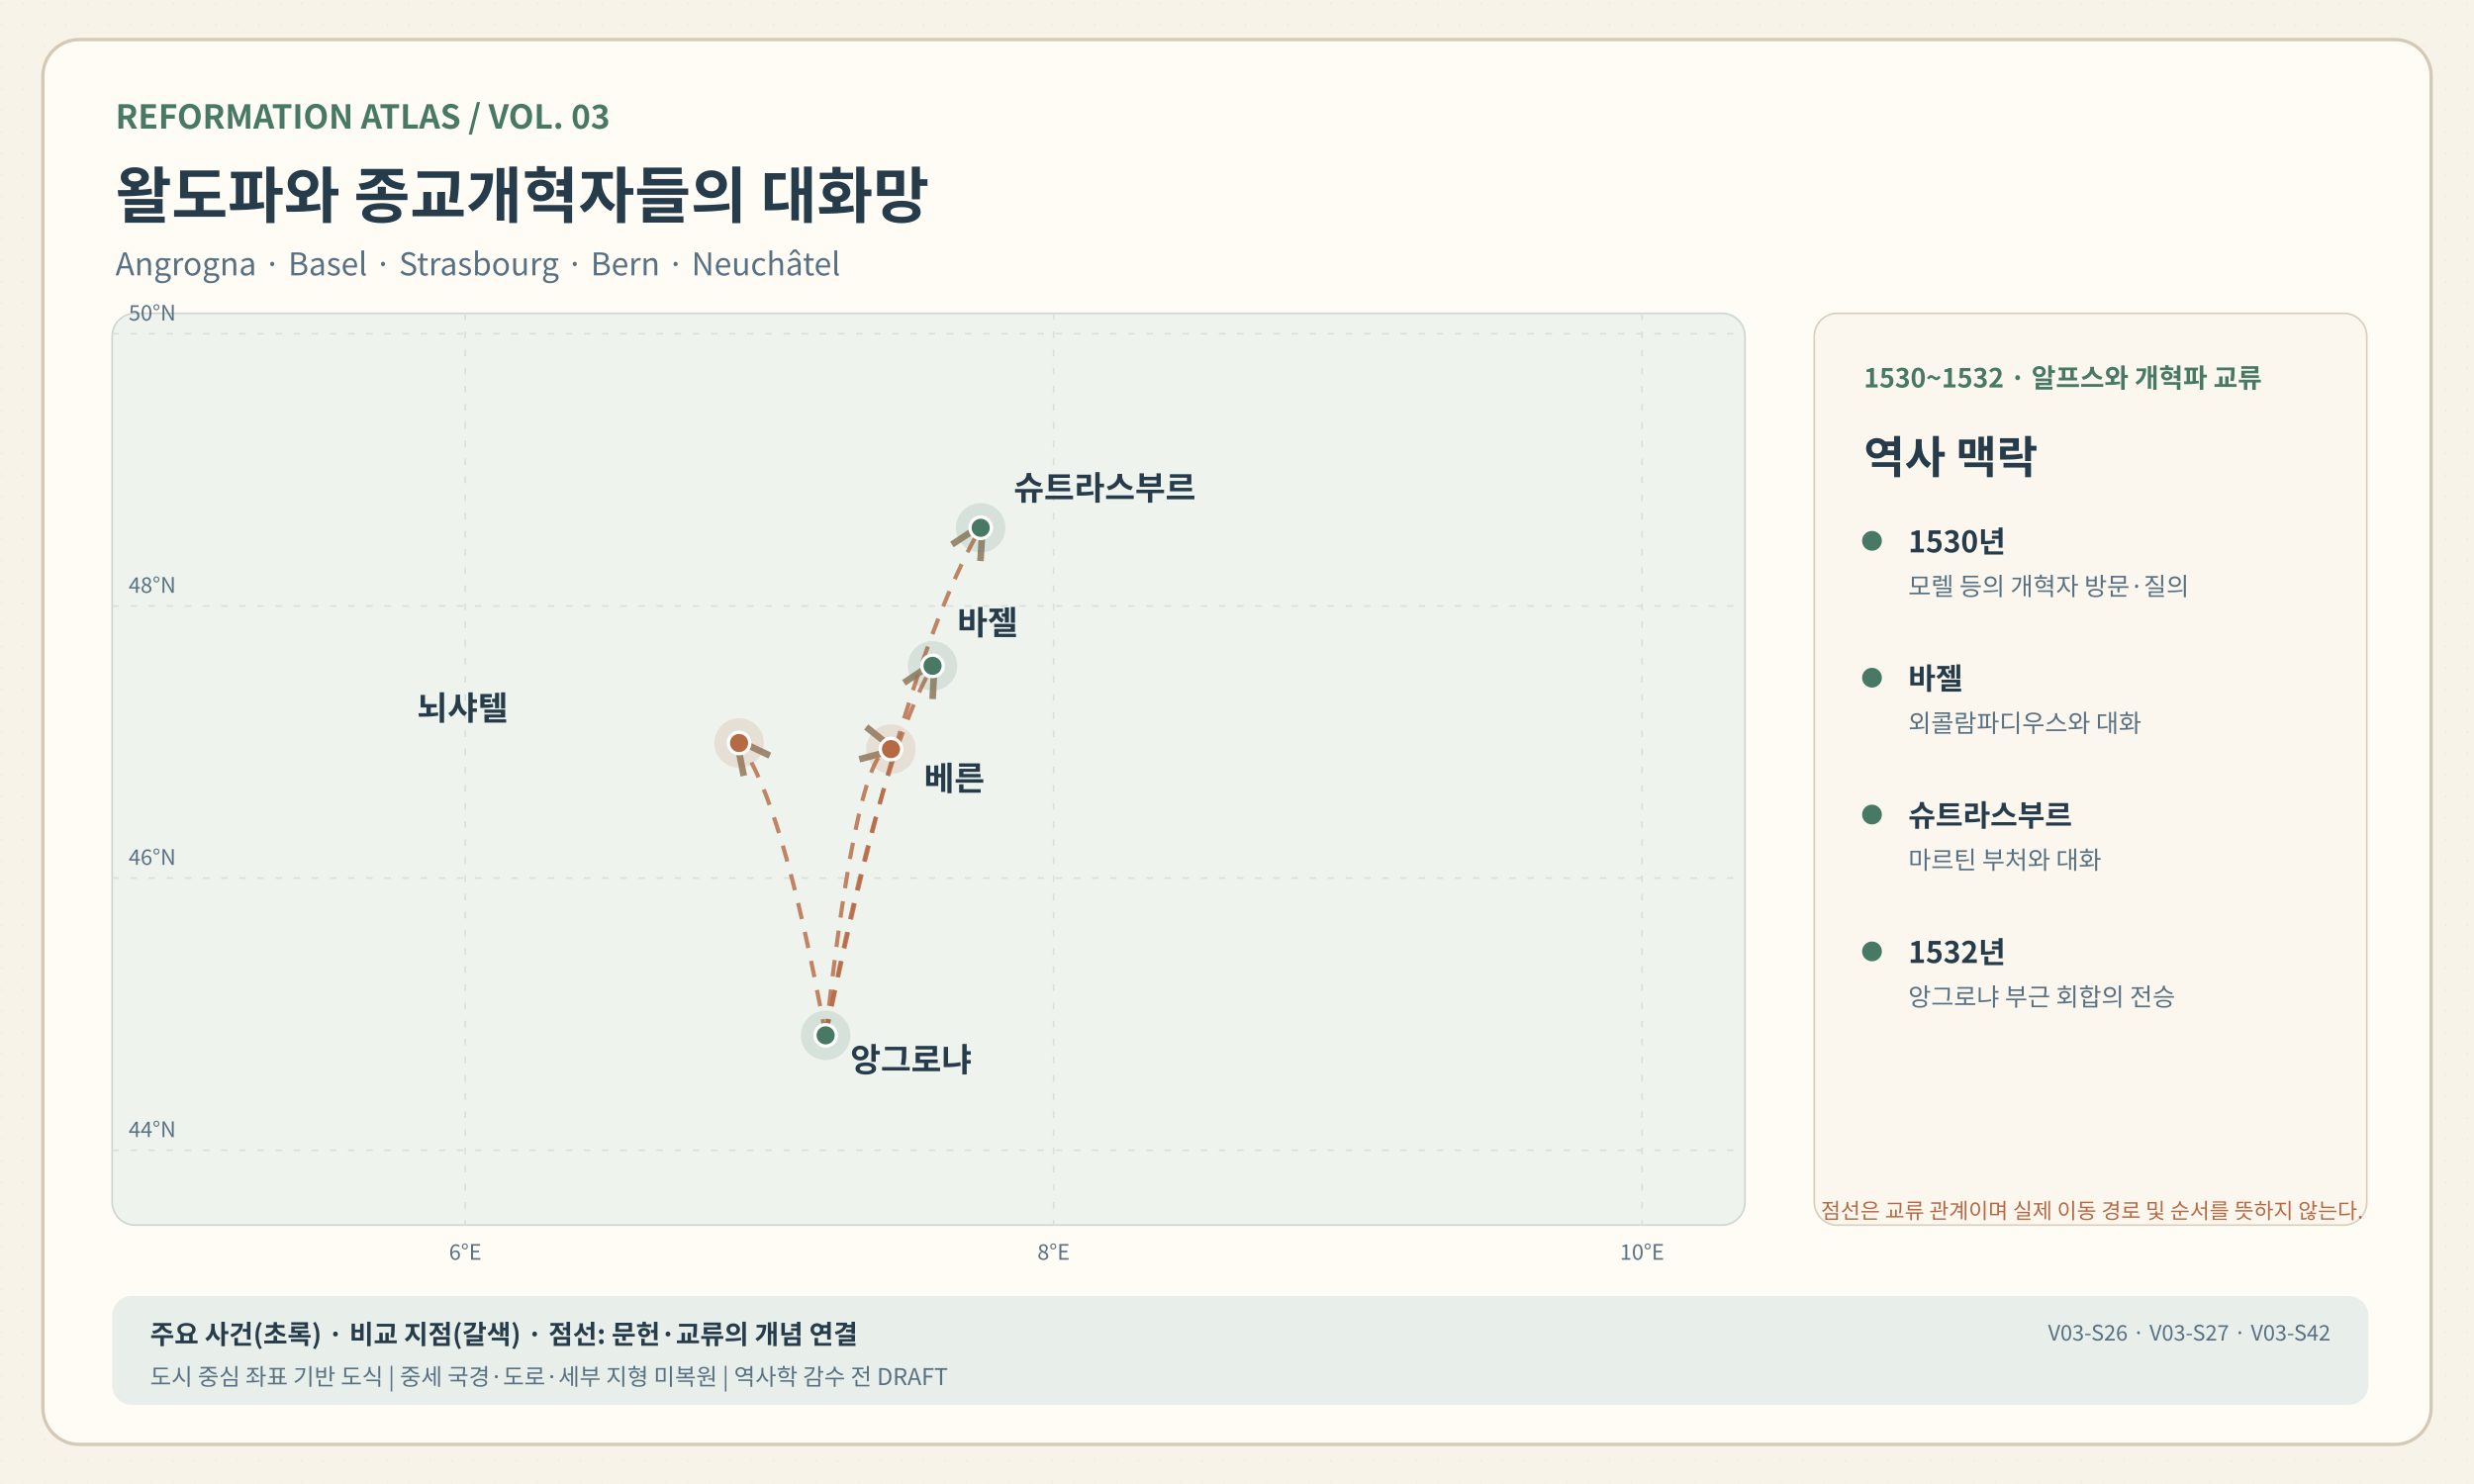
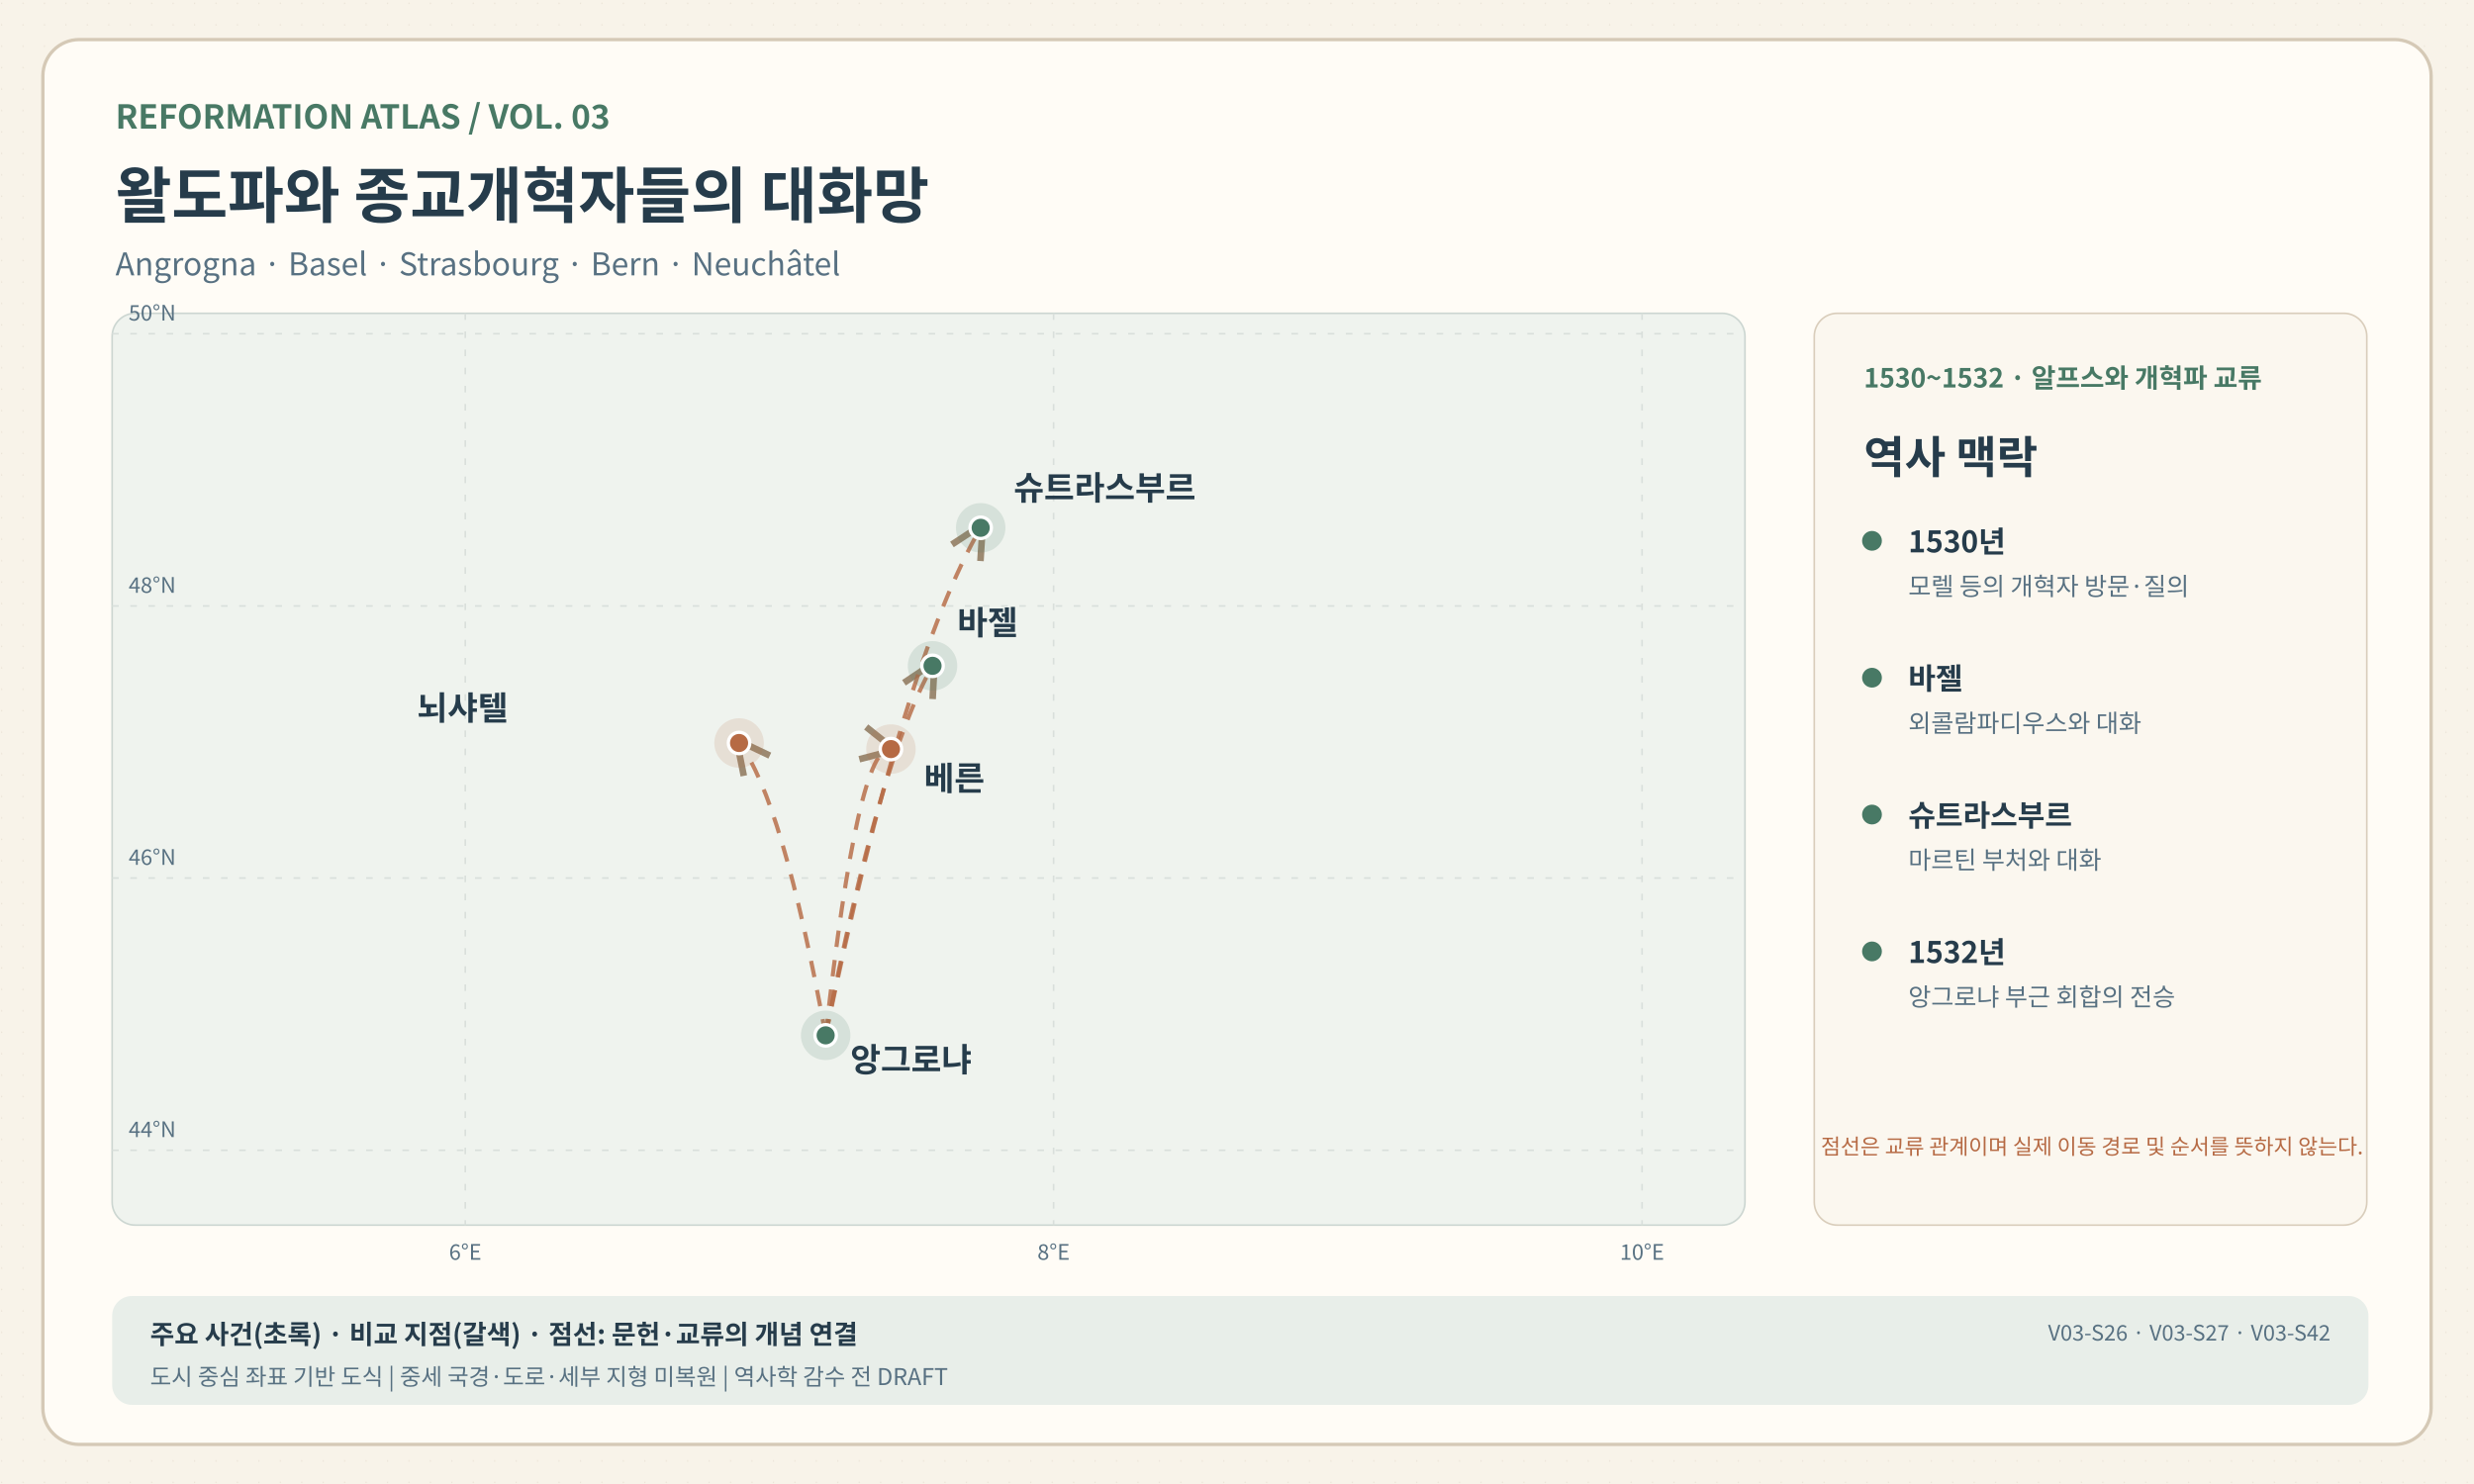
<svg xmlns="http://www.w3.org/2000/svg" viewBox="0 0 1500 900" width="1500" height="900" role="img" aria-label="왈도파와 종교개혁자들의 대화망">
  <defs>
    <pattern id="grain" patternUnits="userSpaceOnUse" width="13" height="13">
      <circle cx="1" cy="2" r=".42" fill="#BEAD96" opacity=".24" />
    </pattern>
    <marker id="arr" markerWidth="10" markerHeight="10" refX="8" refY="5" orient="auto">
      <path d="M1 1 L9 5 L1 9" fill="none" stroke="#8A7155" stroke-width="1.6" />
    </marker>
  </defs>
  <rect width="1500" height="900" fill="#F8F3E9" />
  <rect width="1500" height="900" fill="url(#grain)" />
  <rect x="26" y="24" width="1448" height="852" rx="22" fill="#FFFCF6" stroke="#D5C9B6" stroke-width="2" />
-   <text x="70.0" y="78.0" font-family="Noto Sans CJK KR, NanumGothic, sans-serif" font-size="20" fill="#487965" font-weight="700" text-anchor="start">REFORMATION ATLAS   /   VOL. 03</text>
-   <text x="70.0" y="132.0" font-family="Noto Sans CJK KR, NanumGothic, sans-serif" font-size="37" fill="#263C4B" font-weight="800" text-anchor="start">왈도파와 종교개혁자들의 대화망</text>
-   <text x="70.0" y="167.0" font-family="Noto Sans CJK KR, NanumGothic, sans-serif" font-size="19" fill="#587182" font-weight="400" text-anchor="start">Angrogna · Basel · Strasbourg · Bern · Neuchâtel</text>
+   <text x="70.0" y="78.0" font-family="Noto Sans CJK KR" font-size="20" fill="#487965" font-weight="700" text-anchor="start">REFORMATION ATLAS   /   VOL. 03</text>
+   <text x="70.0" y="132.0" font-family="Noto Sans CJK KR" font-size="37" fill="#263C4B" font-weight="800" text-anchor="start">왈도파와 종교개혁자들의 대화망</text>
+   <text x="70.0" y="167.0" font-family="Noto Sans CJK KR" font-size="19" fill="#587182" font-weight="400" text-anchor="start">Angrogna · Basel · Strasbourg · Bern · Neuchâtel</text>
  <rect x="68" y="190" width="990" height="553" rx="14" fill="#EFF3EE" stroke="#CCD6D1" />
  <path d="M282.1,190v553" stroke="#D9DFDB" stroke-dasharray="4 7" />
-   <text x="282.1" y="764.0" font-family="Noto Sans CJK KR, NanumGothic, sans-serif" font-size="13" fill="#587182" font-weight="400" text-anchor="middle">6°E</text>
+   <text x="282.1" y="764.0" font-family="Noto Sans CJK KR" font-size="13" fill="#587182" font-weight="400" text-anchor="middle">6°E</text>
  <path d="M638.8,190v553" stroke="#D9DFDB" stroke-dasharray="4 7" />
-   <text x="638.8" y="764.0" font-family="Noto Sans CJK KR, NanumGothic, sans-serif" font-size="13" fill="#587182" font-weight="400" text-anchor="middle">8°E</text>
+   <text x="638.8" y="764.0" font-family="Noto Sans CJK KR" font-size="13" fill="#587182" font-weight="400" text-anchor="middle">8°E</text>
  <path d="M995.6,190v553" stroke="#D9DFDB" stroke-dasharray="4 7" />
-   <text x="995.6" y="764.0" font-family="Noto Sans CJK KR, NanumGothic, sans-serif" font-size="13" fill="#587182" font-weight="400" text-anchor="middle">10°E</text>
+   <text x="995.6" y="764.0" font-family="Noto Sans CJK KR" font-size="13" fill="#587182" font-weight="400" text-anchor="middle">10°E</text>
  <path d="M68,697.6h990" stroke="#D9DFDB" stroke-dasharray="4 7" />
-   <text x="78.0" y="689.6" font-family="Noto Sans CJK KR, NanumGothic, sans-serif" font-size="13" fill="#587182" font-weight="400" text-anchor="start">44°N</text>
+   <text x="78.0" y="689.6" font-family="Noto Sans CJK KR" font-size="13" fill="#587182" font-weight="400" text-anchor="start">44°N</text>
  <path d="M68,532.5h990" stroke="#D9DFDB" stroke-dasharray="4 7" />
-   <text x="78.0" y="524.5" font-family="Noto Sans CJK KR, NanumGothic, sans-serif" font-size="13" fill="#587182" font-weight="400" text-anchor="start">46°N</text>
+   <text x="78.0" y="524.5" font-family="Noto Sans CJK KR" font-size="13" fill="#587182" font-weight="400" text-anchor="start">46°N</text>
  <path d="M68,367.5h990" stroke="#D9DFDB" stroke-dasharray="4 7" />
-   <text x="78.0" y="359.5" font-family="Noto Sans CJK KR, NanumGothic, sans-serif" font-size="13" fill="#587182" font-weight="400" text-anchor="start">48°N</text>
+   <text x="78.0" y="359.5" font-family="Noto Sans CJK KR" font-size="13" fill="#587182" font-weight="400" text-anchor="start">48°N</text>
  <path d="M68,202.4h990" stroke="#D9DFDB" stroke-dasharray="4 7" />
-   <text x="78.0" y="194.4" font-family="Noto Sans CJK KR, NanumGothic, sans-serif" font-size="13" fill="#587182" font-weight="400" text-anchor="start">50°N</text>
+   <text x="78.0" y="194.4" font-family="Noto Sans CJK KR" font-size="13" fill="#587182" font-weight="400" text-anchor="start">50°N</text>
  <path d="M500.6,627.9 Q533.0,460.9 565.4,403.8" stroke="#B66A44" stroke-width="2.5" stroke-dasharray="10 8" fill="none" marker-end="url(#arr)" opacity=".82" />
  <path d="M500.6,627.9 Q547.6,401.0 594.6,320.1" stroke="#B66A44" stroke-width="2.5" stroke-dasharray="10 8" fill="none" marker-end="url(#arr)" opacity=".82" />
  <path d="M500.6,627.9 Q520.4,450.1 540.2,454.3" stroke="#B66A44" stroke-width="2.5" stroke-dasharray="10 8" fill="none" marker-end="url(#arr)" opacity=".82" />
  <path d="M500.6,627.9 Q474.3,484.2 448.1,450.6" stroke="#B66A44" stroke-width="2.5" stroke-dasharray="10 8" fill="none" marker-end="url(#arr)" opacity=".82" />
  <circle cx="500.6" cy="627.9" r="15" fill="#487965" opacity=".15" />
  <circle cx="500.6" cy="627.9" r="6.5" fill="#487965" stroke="white" stroke-width="2" />
-   <text x="515.6" y="649.9" font-family="Noto Sans CJK KR, NanumGothic, sans-serif" font-size="20" fill="#263C4B" font-weight="700" text-anchor="start">앙그로냐</text>
+   <text x="515.6" y="649.9" font-family="Noto Sans CJK KR" font-size="20" fill="#263C4B" font-weight="700" text-anchor="start">앙그로냐</text>
  <circle cx="565.4" cy="403.8" r="15" fill="#487965" opacity=".15" />
  <circle cx="565.4" cy="403.8" r="6.5" fill="#487965" stroke="white" stroke-width="2" />
-   <text x="580.4" y="384.8" font-family="Noto Sans CJK KR, NanumGothic, sans-serif" font-size="20" fill="#263C4B" font-weight="700" text-anchor="start">바젤</text>
+   <text x="580.4" y="384.8" font-family="Noto Sans CJK KR" font-size="20" fill="#263C4B" font-weight="700" text-anchor="start">바젤</text>
  <circle cx="594.6" cy="320.1" r="15" fill="#487965" opacity=".15" />
  <circle cx="594.6" cy="320.1" r="6.5" fill="#487965" stroke="white" stroke-width="2" />
-   <text x="614.6" y="303.1" font-family="Noto Sans CJK KR, NanumGothic, sans-serif" font-size="20" fill="#263C4B" font-weight="700" text-anchor="start">슈트라스부르</text>
+   <text x="614.6" y="303.1" font-family="Noto Sans CJK KR" font-size="20" fill="#263C4B" font-weight="700" text-anchor="start">슈트라스부르</text>
  <circle cx="540.2" cy="454.3" r="15" fill="#B66A44" opacity=".15" />
  <circle cx="540.2" cy="454.3" r="6.5" fill="#B66A44" stroke="white" stroke-width="2" />
-   <text x="560.2" y="479.3" font-family="Noto Sans CJK KR, NanumGothic, sans-serif" font-size="20" fill="#263C4B" font-weight="700" text-anchor="start">베른</text>
+   <text x="560.2" y="479.3" font-family="Noto Sans CJK KR" font-size="20" fill="#263C4B" font-weight="700" text-anchor="start">베른</text>
  <circle cx="448.1" cy="450.6" r="15" fill="#B66A44" opacity=".15" />
  <circle cx="448.1" cy="450.6" r="6.5" fill="#B66A44" stroke="white" stroke-width="2" />
-   <text x="308.1" y="436.6" font-family="Noto Sans CJK KR, NanumGothic, sans-serif" font-size="20" fill="#263C4B" font-weight="700" text-anchor="end">뇌샤텔</text>
+   <text x="308.1" y="436.6" font-family="Noto Sans CJK KR" font-size="20" fill="#263C4B" font-weight="700" text-anchor="end">뇌샤텔</text>
  <rect x="1100" y="190" width="335" height="553" rx="14" fill="#FBF7EF" stroke="#D9CDBB" />
-   <text x="1130.0" y="235.0" font-family="Noto Sans CJK KR, NanumGothic, sans-serif" font-size="16" fill="#487965" font-weight="700" text-anchor="start">1530~1532 · 알프스와 개혁파 교류</text>
-   <text x="1130.0" y="287.0" font-family="Noto Sans CJK KR, NanumGothic, sans-serif" font-size="27" fill="#263C4B" font-weight="800" text-anchor="start">역사 맥락</text>
+   <text x="1130.0" y="235.0" font-family="Noto Sans CJK KR" font-size="16" fill="#487965" font-weight="700" text-anchor="start">1530~1532 · 알프스와 개혁파 교류</text>
+   <text x="1130.0" y="287.0" font-family="Noto Sans CJK KR" font-size="27" fill="#263C4B" font-weight="800" text-anchor="start">역사 맥락</text>
  <circle cx="1135" cy="328" r="6" fill="#487965" />
-   <text x="1157.0" y="335.0" font-family="Noto Sans CJK KR, NanumGothic, sans-serif" font-size="18" fill="#263C4B" font-weight="700" text-anchor="start">1530년</text>
-   <text x="1157.0" y="361.0" font-family="Noto Sans CJK KR, NanumGothic, sans-serif" font-size="15" fill="#587182" font-weight="400" text-anchor="start">모렐 등의 개혁자 방문·질의</text>
+   <text x="1157.0" y="335.0" font-family="Noto Sans CJK KR" font-size="18" fill="#263C4B" font-weight="700" text-anchor="start">1530년</text>
+   <text x="1157.0" y="361.0" font-family="Noto Sans CJK KR" font-size="15" fill="#587182" font-weight="400" text-anchor="start">모렐 등의 개혁자 방문·질의</text>
  <circle cx="1135" cy="411" r="6" fill="#487965" />
-   <text x="1157.0" y="418.0" font-family="Noto Sans CJK KR, NanumGothic, sans-serif" font-size="18" fill="#263C4B" font-weight="700" text-anchor="start">바젤</text>
-   <text x="1157.0" y="444.0" font-family="Noto Sans CJK KR, NanumGothic, sans-serif" font-size="15" fill="#587182" font-weight="400" text-anchor="start">외콜람파디우스와 대화</text>
+   <text x="1157.0" y="418.0" font-family="Noto Sans CJK KR" font-size="18" fill="#263C4B" font-weight="700" text-anchor="start">바젤</text>
+   <text x="1157.0" y="444.0" font-family="Noto Sans CJK KR" font-size="15" fill="#587182" font-weight="400" text-anchor="start">외콜람파디우스와 대화</text>
  <circle cx="1135" cy="494" r="6" fill="#487965" />
-   <text x="1157.0" y="501.0" font-family="Noto Sans CJK KR, NanumGothic, sans-serif" font-size="18" fill="#263C4B" font-weight="700" text-anchor="start">슈트라스부르</text>
-   <text x="1157.0" y="527.0" font-family="Noto Sans CJK KR, NanumGothic, sans-serif" font-size="15" fill="#587182" font-weight="400" text-anchor="start">마르틴 부처와 대화</text>
+   <text x="1157.0" y="501.0" font-family="Noto Sans CJK KR" font-size="18" fill="#263C4B" font-weight="700" text-anchor="start">슈트라스부르</text>
+   <text x="1157.0" y="527.0" font-family="Noto Sans CJK KR" font-size="15" fill="#587182" font-weight="400" text-anchor="start">마르틴 부처와 대화</text>
  <circle cx="1135" cy="577" r="6" fill="#487965" />
-   <text x="1157.0" y="584.0" font-family="Noto Sans CJK KR, NanumGothic, sans-serif" font-size="18" fill="#263C4B" font-weight="700" text-anchor="start">1532년</text>
-   <text x="1157.0" y="610.0" font-family="Noto Sans CJK KR, NanumGothic, sans-serif" font-size="15" fill="#587182" font-weight="400" text-anchor="start">앙그로냐 부근 회합의 전승</text>
+   <text x="1157.0" y="584.0" font-family="Noto Sans CJK KR" font-size="18" fill="#263C4B" font-weight="700" text-anchor="start">1532년</text>
+   <text x="1157.0" y="610.0" font-family="Noto Sans CJK KR" font-size="15" fill="#587182" font-weight="400" text-anchor="start">앙그로냐 부근 회합의 전승</text>
  <rect x="68" y="786" width="1368" height="66" rx="12" fill="#E8EEE9" />
-   <text x="91.0" y="815.0" font-family="Noto Sans CJK KR, NanumGothic, sans-serif" font-size="16" fill="#263C4B" font-weight="650" text-anchor="start">주요 사건(초록) · 비교 지점(갈색) · 점선: 문헌·교류의 개념 연결</text>
-   <text x="91.0" y="840.0" font-family="Noto Sans CJK KR, NanumGothic, sans-serif" font-size="14" fill="#587182" font-weight="400" text-anchor="start">도시 중심 좌표 기반 도식 | 중세 국경·도로·세부 지형 미복원 | 역사학 감수 전 DRAFT</text>
-   <text x="1413.0" y="813.0" font-family="Noto Sans CJK KR, NanumGothic, sans-serif" font-size="13" fill="#587182" font-weight="400" text-anchor="end">V03-S26 · V03-S27 · V03-S42</text>
-   <text x="1104.0" y="739.0" font-family="Noto Sans CJK KR, NanumGothic, sans-serif" font-size="13" fill="#B66A44" font-weight="400" text-anchor="start">점선은 교류 관계이며 실제 이동 경로 및 순서를 뜻하지 않는다.</text>
+   <text x="91.0" y="815.0" font-family="Noto Sans CJK KR" font-size="16" fill="#263C4B" font-weight="650" text-anchor="start">주요 사건(초록) · 비교 지점(갈색) · 점선: 문헌·교류의 개념 연결</text>
+   <text x="91.0" y="840.0" font-family="Noto Sans CJK KR" font-size="14" fill="#587182" font-weight="400" text-anchor="start">도시 중심 좌표 기반 도식 | 중세 국경·도로·세부 지형 미복원 | 역사학 감수 전 DRAFT</text>
+   <text x="1413.0" y="813.0" font-family="Noto Sans CJK KR" font-size="13" fill="#587182" font-weight="400" text-anchor="end">V03-S26 · V03-S27 · V03-S42</text>
+   <text x="1104.0" y="700.0" font-family="Noto Sans CJK KR" font-size="13" fill="#B66A44" font-weight="400" text-anchor="start">점선은 교류 관계이며 실제 이동 경로 및 순서를 뜻하지 않는다.</text>
</svg>
